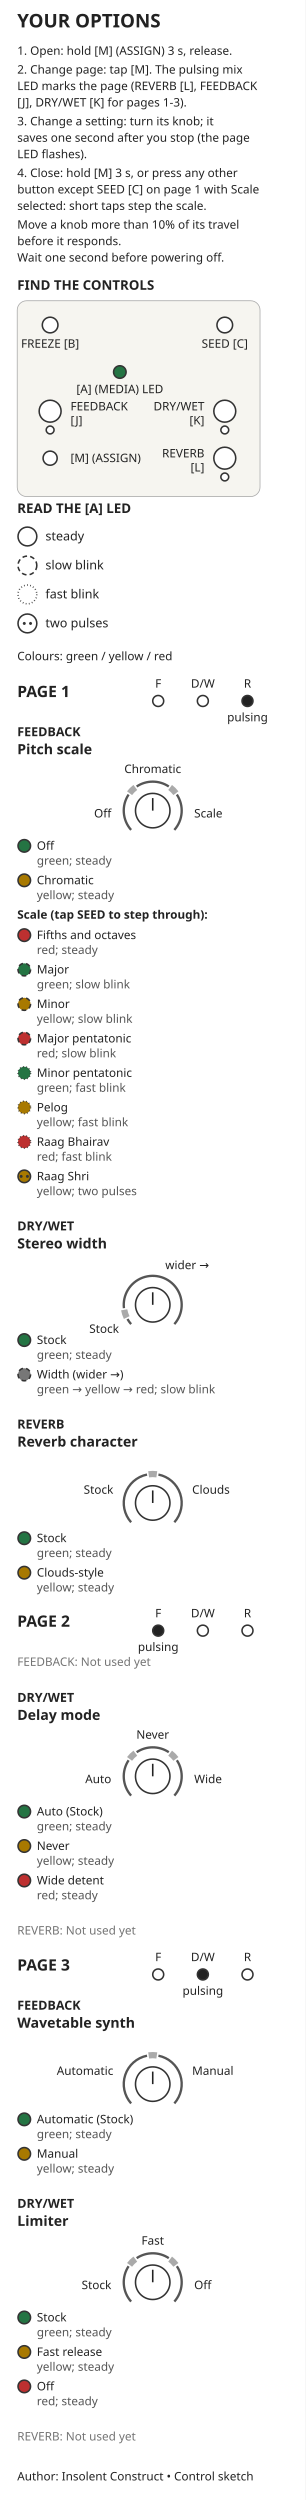
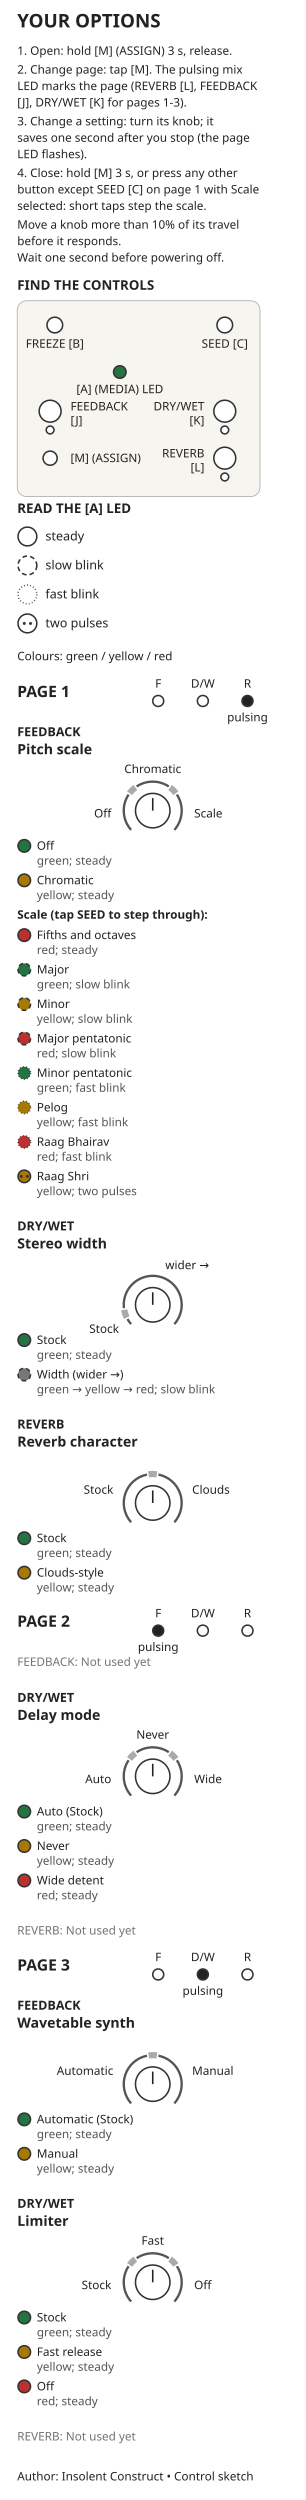
<svg xmlns="http://www.w3.org/2000/svg" width="390" height="3192" viewBox="0 0 390 3192" role="img" aria-labelledby="title desc">
  <rect width="100%" height="100%" fill="white" />
  <g font-family="sans-serif" fill="#222">
    <text x="22" y="35" font-size="24" font-weight="bold" fill="#222" text-anchor="start">YOUR OPTIONS</text>
    <text x="22" y="70" font-size="15" font-weight="normal" fill="#222" text-anchor="start">1. Open: hold [M] (ASSIGN) 3 s, release.</text>
    <text x="22" y="94" font-size="15" font-weight="normal" fill="#222" text-anchor="start">2. Change page: tap [M]. The pulsing mix</text>
    <text x="22" y="115" font-size="15" font-weight="normal" fill="#222" text-anchor="start">LED marks the page (REVERB [L], FEEDBACK</text>
    <text x="22" y="136" font-size="15" font-weight="normal" fill="#222" text-anchor="start">[J], DRY/WET [K] for pages 1-3).</text>
    <text x="22" y="160" font-size="15" font-weight="normal" fill="#222" text-anchor="start">3. Change a setting: turn its knob; it</text>
    <text x="22" y="181" font-size="15" font-weight="normal" fill="#222" text-anchor="start">saves one second after you stop (the page</text>
    <text x="22" y="202" font-size="15" font-weight="normal" fill="#222" text-anchor="start">LED flashes).</text>
    <text x="22" y="226" font-size="15" font-weight="normal" fill="#222" text-anchor="start">4. Close: hold [M] 3 s, or press any other</text>
    <text x="22" y="247" font-size="15" font-weight="normal" fill="#222" text-anchor="start">button except SEED [C] on page 1 with Scale</text>
    <text x="22" y="268" font-size="15" font-weight="normal" fill="#222" text-anchor="start">selected: short taps step the scale.</text>
    <text x="22" y="292" font-size="15" font-weight="normal" fill="#222" text-anchor="start">Move a knob more than 10% of its travel</text>
    <text x="22" y="313" font-size="15" font-weight="normal" fill="#222" text-anchor="start">before it responds.</text>
    <text x="22" y="334" font-size="15" font-weight="normal" fill="#222" text-anchor="start">Wait one second before powering off.</text>
    <text x="22" y="370" font-size="17" font-weight="bold" fill="#222" text-anchor="start">FIND THE CONTROLS</text>
    <rect x="22" y="384" width="310" height="250" rx="12" fill="#f6f5f0" stroke="#aaa" />
-     <circle cx="64" cy="415" r="10" fill="white" stroke="#333" stroke-width="2" />
-     <text x="64" y="444" font-size="15" font-weight="normal" fill="#222" text-anchor="middle">FREEZE [B]</text>
+     <circle cx="70" cy="415" r="10" fill="white" stroke="#333" stroke-width="2" />
+     <text x="70" y="444" font-size="15" font-weight="normal" fill="#222" text-anchor="middle">FREEZE [B]</text>
    <circle cx="287" cy="415" r="10" fill="white" stroke="#333" stroke-width="2" />
    <text x="287" y="444" font-size="15" font-weight="normal" fill="#222" text-anchor="middle">SEED [C]</text>
    <circle cx="153" cy="475" r="8" fill="#247443" stroke="#333" stroke-width="2" />
    <text x="153" y="502" font-size="15" font-weight="normal" fill="#222" text-anchor="middle">[A] (MEDIA) LED</text>
    <circle cx="64" cy="525" r="14" fill="white" stroke="#333" stroke-width="2" />
    <circle cx="64" cy="549" r="5" fill="white" stroke="#333" stroke-width="2" />
    <text x="90" y="524" font-size="15" font-weight="normal" fill="#222" text-anchor="start">FEEDBACK</text>
    <text x="90" y="542" font-size="15" font-weight="normal" fill="#222" text-anchor="start">[J]</text>
    <circle cx="287" cy="525" r="14" fill="white" stroke="#333" stroke-width="2" />
    <circle cx="287" cy="549" r="5" fill="white" stroke="#333" stroke-width="2" />
    <text x="261" y="524" font-size="15" font-weight="normal" fill="#222" text-anchor="end">DRY/WET</text>
    <text x="261" y="542" font-size="15" font-weight="normal" fill="#222" text-anchor="end">[K]</text>
    <circle cx="287" cy="585" r="14" fill="white" stroke="#333" stroke-width="2" />
    <circle cx="287" cy="609" r="5" fill="white" stroke="#333" stroke-width="2" />
    <text x="261" y="584" font-size="15" font-weight="normal" fill="#222" text-anchor="end">REVERB</text>
    <text x="261" y="602" font-size="15" font-weight="normal" fill="#222" text-anchor="end">[L]</text>
    <circle cx="64" cy="585" r="9" fill="white" stroke="#333" stroke-width="2" />
    <text x="90" y="590" font-size="15" font-weight="normal" fill="#222" text-anchor="start">[M] (ASSIGN)</text>
    <text x="22" y="655" font-size="17" font-weight="bold" fill="#222" text-anchor="start">READ THE [A] LED</text>
    <circle cx="35" cy="685" r="12" fill="white" stroke="#333" stroke-width="2" />
    <text x="58" y="690" font-size="16" font-weight="normal" fill="#222" text-anchor="start">steady</text>
    <circle cx="35" cy="722" r="12" fill="white" stroke="#333" stroke-width="2" stroke-dasharray="6 4" />
    <text x="58" y="727" font-size="16" font-weight="normal" fill="#222" text-anchor="start">slow blink</text>
    <circle cx="35" cy="759" r="12" fill="white" stroke="#333" stroke-width="2" stroke-dasharray="1 3" />
    <text x="58" y="764" font-size="16" font-weight="normal" fill="#222" text-anchor="start">fast blink</text>
    <circle cx="35" cy="796" r="12" fill="white" stroke="#333" stroke-width="2" />
    <circle cx="31" cy="796" r="1" fill="#222" stroke="#333" stroke-width="2" />
    <circle cx="39" cy="796" r="1" fill="#222" stroke="#333" stroke-width="2" />
    <text x="58" y="801" font-size="16" font-weight="normal" fill="#222" text-anchor="start">two pulses</text>
    <text x="22" y="843" font-size="15" font-weight="normal" fill="#222" text-anchor="start">Colours: green / yellow / red</text>
    <text x="22" y="890" font-size="20" font-weight="bold" fill="#222" text-anchor="start">PAGE 1</text>
    <text x="202" y="878" font-size="15" font-weight="normal" fill="#222" text-anchor="middle">F</text>
    <circle cx="202" cy="895" r="7" fill="white" stroke="#333" stroke-width="2" />
    <text x="259" y="878" font-size="15" font-weight="normal" fill="#222" text-anchor="middle">D/W</text>
    <circle cx="259" cy="895" r="7" fill="white" stroke="#333" stroke-width="2" />
    <text x="316" y="878" font-size="15" font-weight="normal" fill="#222" text-anchor="middle">R</text>
    <circle cx="316" cy="895" r="7" fill="#222" stroke="#333" stroke-width="2" />
    <text x="316" y="921" font-size="15" font-weight="normal" fill="#222" text-anchor="middle">pulsing</text>
    <text x="22" y="940" font-size="16" font-weight="bold" fill="#222" text-anchor="start">FEEDBACK</text>
    <text x="22" y="963" font-size="18" font-weight="bold" fill="#222" text-anchor="start">Pitch scale</text>
    <circle cx="195.0" cy="1035" r="22" fill="white" stroke="#333" stroke-width="2" />
    <path d="M 195.0 1035 v -16" stroke="#222" stroke-width="2" />
    <path d="M 167.400 1059.642 A 37 37 0 0 1 164.203 1014.492" fill="none" stroke="#555" stroke-width="3" />
    <text x="142.13" y="1043.74" font-size="15" font-weight="normal" fill="#222" text-anchor="end">Off</text>
    <path d="M 174.492 1004.203 A 37 37 0 0 1 215.508 1004.203" fill="none" stroke="#555" stroke-width="3" />
    <text x="195.0" y="987.0" font-size="15" font-weight="normal" fill="#222" text-anchor="middle">Chromatic</text>
    <path d="M 225.797 1014.492 A 37 37 0 0 1 222.600 1059.642" fill="none" stroke="#555" stroke-width="3" />
    <text x="247.87" y="1043.74" font-size="15" font-weight="normal" fill="#222" text-anchor="start">Scale</text>
    <path d="M 165.412 1012.784 A 37 37 0 0 1 172.784 1005.412" fill="none" stroke="#aaa" stroke-width="8" />
    <path d="M 217.216 1005.412 A 37 37 0 0 1 224.588 1012.784" fill="none" stroke="#aaa" stroke-width="8" />
    <circle cx="31" cy="1080" r="8" fill="#247443" stroke="#333" stroke-width="2" />
    <text x="47" y="1085" font-size="15" font-weight="normal" fill="#222" text-anchor="start">Off</text>
    <text x="47" y="1104" font-size="15" font-weight="normal" fill="#555" text-anchor="start">green; steady</text>
    <circle cx="31" cy="1124" r="8" fill="#a87900" stroke="#333" stroke-width="2" />
    <text x="47" y="1129" font-size="15" font-weight="normal" fill="#222" text-anchor="start">Chromatic</text>
    <text x="47" y="1148" font-size="15" font-weight="normal" fill="#555" text-anchor="start">yellow; steady</text>
    <text x="22" y="1173" font-size="15" font-weight="bold" fill="#222" text-anchor="start">Scale (tap SEED to step through):</text>
    <circle cx="31" cy="1194" r="8" fill="#bd3030" stroke="#333" stroke-width="2" />
    <text x="47" y="1199" font-size="15" font-weight="normal" fill="#222" text-anchor="start">Fifths and octaves</text>
    <text x="47" y="1218" font-size="15" font-weight="normal" fill="#555" text-anchor="start">red; steady</text>
    <circle cx="31" cy="1238" r="8" fill="#247443" stroke="#333" stroke-width="2" stroke-dasharray="6 4" />
    <text x="47" y="1243" font-size="15" font-weight="normal" fill="#222" text-anchor="start">Major</text>
    <text x="47" y="1262" font-size="15" font-weight="normal" fill="#555" text-anchor="start">green; slow blink</text>
    <circle cx="31" cy="1282" r="8" fill="#a87900" stroke="#333" stroke-width="2" stroke-dasharray="6 4" />
    <text x="47" y="1287" font-size="15" font-weight="normal" fill="#222" text-anchor="start">Minor</text>
    <text x="47" y="1306" font-size="15" font-weight="normal" fill="#555" text-anchor="start">yellow; slow blink</text>
    <circle cx="31" cy="1326" r="8" fill="#bd3030" stroke="#333" stroke-width="2" stroke-dasharray="6 4" />
    <text x="47" y="1331" font-size="15" font-weight="normal" fill="#222" text-anchor="start">Major pentatonic</text>
    <text x="47" y="1350" font-size="15" font-weight="normal" fill="#555" text-anchor="start">red; slow blink</text>
    <circle cx="31" cy="1370" r="8" fill="#247443" stroke="#333" stroke-width="2" stroke-dasharray="1 3" />
    <text x="47" y="1375" font-size="15" font-weight="normal" fill="#222" text-anchor="start">Minor pentatonic</text>
    <text x="47" y="1394" font-size="15" font-weight="normal" fill="#555" text-anchor="start">green; fast blink</text>
    <circle cx="31" cy="1414" r="8" fill="#a87900" stroke="#333" stroke-width="2" stroke-dasharray="1 3" />
    <text x="47" y="1419" font-size="15" font-weight="normal" fill="#222" text-anchor="start">Pelog</text>
    <text x="47" y="1438" font-size="15" font-weight="normal" fill="#555" text-anchor="start">yellow; fast blink</text>
    <circle cx="31" cy="1458" r="8" fill="#bd3030" stroke="#333" stroke-width="2" stroke-dasharray="1 3" />
    <text x="47" y="1463" font-size="15" font-weight="normal" fill="#222" text-anchor="start">Raag Bhairav</text>
    <text x="47" y="1482" font-size="15" font-weight="normal" fill="#555" text-anchor="start">red; fast blink</text>
    <circle cx="31" cy="1502" r="8" fill="#a87900" stroke="#333" stroke-width="2" />
    <circle cx="27" cy="1502" r="1" fill="#222" stroke="#333" stroke-width="2" />
    <circle cx="35" cy="1502" r="1" fill="#222" stroke="#333" stroke-width="2" />
    <text x="47" y="1507" font-size="15" font-weight="normal" fill="#222" text-anchor="start">Raag Shri</text>
    <text x="47" y="1526" font-size="15" font-weight="normal" fill="#555" text-anchor="start">yellow; two pulses</text>
    <text x="22" y="1571" font-size="16" font-weight="bold" fill="#222" text-anchor="start">DRY/WET</text>
    <text x="22" y="1594" font-size="18" font-weight="bold" fill="#222" text-anchor="start">Stereo width</text>
    <circle cx="195.0" cy="1666" r="22" fill="white" stroke="#333" stroke-width="2" />
    <path d="M 195.0 1666 v -16" stroke="#222" stroke-width="2" />
    <path d="M 167.400 1690.642 A 37 37 0 0 1 162.746 1684.130" fill="none" stroke="#555" stroke-width="3" />
    <text x="151.88" y="1701.81" font-size="15" font-weight="normal" fill="#222" text-anchor="end">Stock</text>
    <path d="M 158.250 1670.291 A 37 37 0 1 1 222.600 1690.642" fill="none" stroke="#555" stroke-width="3" />
    <text x="210.98" y="1620.47" font-size="15" font-weight="normal" fill="#222" text-anchor="start">wider →</text>
    <path d="M 161.773 1682.278 A 37 37 0 0 1 158.551 1672.361" fill="none" stroke="#aaa" stroke-width="8" />
    <circle cx="31" cy="1711" r="8" fill="#247443" stroke="#333" stroke-width="2" />
    <text x="47" y="1716" font-size="15" font-weight="normal" fill="#222" text-anchor="start">Stock</text>
    <text x="47" y="1735" font-size="15" font-weight="normal" fill="#555" text-anchor="start">green; steady</text>
    <circle cx="31" cy="1755" r="8" fill="#777" stroke="#333" stroke-width="2" stroke-dasharray="6 4" />
    <text x="47" y="1760" font-size="15" font-weight="normal" fill="#222" text-anchor="start">Width (wider →)</text>
    <text x="47" y="1779" font-size="15" font-weight="normal" fill="#555" text-anchor="start">green → yellow → red; slow blink</text>
    <text x="22" y="1824" font-size="16" font-weight="bold" fill="#222" text-anchor="start">REVERB</text>
    <text x="22" y="1847" font-size="18" font-weight="bold" fill="#222" text-anchor="start">Reverb character</text>
    <circle cx="195.0" cy="1919" r="22" fill="white" stroke="#333" stroke-width="2" />
    <path d="M 195.0 1919 v -16" stroke="#222" stroke-width="2" />
    <path d="M 167.400 1943.642 A 37 37 0 0 1 187.725 1882.722" fill="none" stroke="#555" stroke-width="3" />
    <text x="144.72" y="1907.23" font-size="15" font-weight="normal" fill="#222" text-anchor="end">Stock</text>
    <path d="M 202.275 1882.722 A 37 37 0 0 1 222.600 1943.642" fill="none" stroke="#555" stroke-width="3" />
    <text x="245.28" y="1907.23" font-size="15" font-weight="normal" fill="#222" text-anchor="start">Clouds</text>
    <path d="M 189.787 1882.369 A 37 37 0 0 1 200.213 1882.369" fill="none" stroke="#aaa" stroke-width="8" />
    <circle cx="31" cy="1964" r="8" fill="#247443" stroke="#333" stroke-width="2" />
    <text x="47" y="1969" font-size="15" font-weight="normal" fill="#222" text-anchor="start">Stock</text>
    <text x="47" y="1988" font-size="15" font-weight="normal" fill="#555" text-anchor="start">green; steady</text>
    <circle cx="31" cy="2008" r="8" fill="#a87900" stroke="#333" stroke-width="2" />
    <text x="47" y="2013" font-size="15" font-weight="normal" fill="#222" text-anchor="start">Clouds-style</text>
    <text x="47" y="2032" font-size="15" font-weight="normal" fill="#555" text-anchor="start">yellow; steady</text>
    <text x="22" y="2077" font-size="20" font-weight="bold" fill="#222" text-anchor="start">PAGE 2</text>
    <text x="202" y="2065" font-size="15" font-weight="normal" fill="#222" text-anchor="middle">F</text>
    <circle cx="202" cy="2082" r="7" fill="#222" stroke="#333" stroke-width="2" />
    <text x="202" y="2108" font-size="15" font-weight="normal" fill="#222" text-anchor="middle">pulsing</text>
    <text x="259" y="2065" font-size="15" font-weight="normal" fill="#222" text-anchor="middle">D/W</text>
    <circle cx="259" cy="2082" r="7" fill="white" stroke="#333" stroke-width="2" />
    <text x="316" y="2065" font-size="15" font-weight="normal" fill="#222" text-anchor="middle">R</text>
    <circle cx="316" cy="2082" r="7" fill="white" stroke="#333" stroke-width="2" />
    <text x="22" y="2127" font-size="15" font-weight="normal" fill="#737373" text-anchor="start">FEEDBACK: Not used yet</text>
    <text x="22" y="2173" font-size="16" font-weight="bold" fill="#222" text-anchor="start">DRY/WET</text>
    <text x="22" y="2196" font-size="18" font-weight="bold" fill="#222" text-anchor="start">Delay mode</text>
    <circle cx="195.0" cy="2268" r="22" fill="white" stroke="#333" stroke-width="2" />
    <path d="M 195.0 2268 v -16" stroke="#222" stroke-width="2" />
    <path d="M 167.400 2292.642 A 37 37 0 0 1 164.203 2247.492" fill="none" stroke="#555" stroke-width="3" />
    <text x="142.13" y="2276.74" font-size="15" font-weight="normal" fill="#222" text-anchor="end">Auto</text>
    <path d="M 174.492 2237.203 A 37 37 0 0 1 215.508 2237.203" fill="none" stroke="#555" stroke-width="3" />
    <text x="195.0" y="2220.0" font-size="15" font-weight="normal" fill="#222" text-anchor="middle">Never</text>
    <path d="M 225.797 2247.492 A 37 37 0 0 1 222.600 2292.642" fill="none" stroke="#555" stroke-width="3" />
    <text x="247.87" y="2276.74" font-size="15" font-weight="normal" fill="#222" text-anchor="start">Wide</text>
    <path d="M 165.412 2245.784 A 37 37 0 0 1 172.784 2238.412" fill="none" stroke="#aaa" stroke-width="8" />
    <path d="M 217.216 2238.412 A 37 37 0 0 1 224.588 2245.784" fill="none" stroke="#aaa" stroke-width="8" />
    <circle cx="31" cy="2313" r="8" fill="#247443" stroke="#333" stroke-width="2" />
    <text x="47" y="2318" font-size="15" font-weight="normal" fill="#222" text-anchor="start">Auto (Stock)</text>
    <text x="47" y="2337" font-size="15" font-weight="normal" fill="#555" text-anchor="start">green; steady</text>
    <circle cx="31" cy="2357" r="8" fill="#a87900" stroke="#333" stroke-width="2" />
    <text x="47" y="2362" font-size="15" font-weight="normal" fill="#222" text-anchor="start">Never</text>
    <text x="47" y="2381" font-size="15" font-weight="normal" fill="#555" text-anchor="start">yellow; steady</text>
    <circle cx="31" cy="2401" r="8" fill="#bd3030" stroke="#333" stroke-width="2" />
    <text x="47" y="2406" font-size="15" font-weight="normal" fill="#222" text-anchor="start">Wide detent</text>
    <text x="47" y="2425" font-size="15" font-weight="normal" fill="#555" text-anchor="start">red; steady</text>
    <text x="22" y="2470" font-size="15" font-weight="normal" fill="#737373" text-anchor="start">REVERB: Not used yet</text>
    <text x="22" y="2516" font-size="20" font-weight="bold" fill="#222" text-anchor="start">PAGE 3</text>
    <text x="202" y="2504" font-size="15" font-weight="normal" fill="#222" text-anchor="middle">F</text>
    <circle cx="202" cy="2521" r="7" fill="white" stroke="#333" stroke-width="2" />
    <text x="259" y="2504" font-size="15" font-weight="normal" fill="#222" text-anchor="middle">D/W</text>
    <circle cx="259" cy="2521" r="7" fill="#222" stroke="#333" stroke-width="2" />
    <text x="259" y="2547" font-size="15" font-weight="normal" fill="#222" text-anchor="middle">pulsing</text>
    <text x="316" y="2504" font-size="15" font-weight="normal" fill="#222" text-anchor="middle">R</text>
    <circle cx="316" cy="2521" r="7" fill="white" stroke="#333" stroke-width="2" />
    <text x="22" y="2566" font-size="16" font-weight="bold" fill="#222" text-anchor="start">FEEDBACK</text>
    <text x="22" y="2589" font-size="18" font-weight="bold" fill="#222" text-anchor="start">Wavetable synth</text>
    <circle cx="195.0" cy="2661" r="22" fill="white" stroke="#333" stroke-width="2" />
    <path d="M 195.0 2661 v -16" stroke="#222" stroke-width="2" />
    <path d="M 167.400 2685.642 A 37 37 0 0 1 187.725 2624.722" fill="none" stroke="#555" stroke-width="3" />
    <text x="144.72" y="2649.23" font-size="15" font-weight="normal" fill="#222" text-anchor="end">Automatic</text>
    <path d="M 202.275 2624.722 A 37 37 0 0 1 222.600 2685.642" fill="none" stroke="#555" stroke-width="3" />
    <text x="245.28" y="2649.23" font-size="15" font-weight="normal" fill="#222" text-anchor="start">Manual</text>
    <path d="M 189.787 2624.369 A 37 37 0 0 1 200.213 2624.369" fill="none" stroke="#aaa" stroke-width="8" />
    <circle cx="31" cy="2706" r="8" fill="#247443" stroke="#333" stroke-width="2" />
    <text x="47" y="2711" font-size="15" font-weight="normal" fill="#222" text-anchor="start">Automatic (Stock)</text>
    <text x="47" y="2730" font-size="15" font-weight="normal" fill="#555" text-anchor="start">green; steady</text>
    <circle cx="31" cy="2750" r="8" fill="#a87900" stroke="#333" stroke-width="2" />
    <text x="47" y="2755" font-size="15" font-weight="normal" fill="#222" text-anchor="start">Manual</text>
    <text x="47" y="2774" font-size="15" font-weight="normal" fill="#555" text-anchor="start">yellow; steady</text>
    <text x="22" y="2819" font-size="16" font-weight="bold" fill="#222" text-anchor="start">DRY/WET</text>
    <text x="22" y="2842" font-size="18" font-weight="bold" fill="#222" text-anchor="start">Limiter</text>
    <circle cx="195.0" cy="2914" r="22" fill="white" stroke="#333" stroke-width="2" />
    <path d="M 195.0 2914 v -16" stroke="#222" stroke-width="2" />
    <path d="M 167.400 2938.642 A 37 37 0 0 1 164.203 2893.492" fill="none" stroke="#555" stroke-width="3" />
    <text x="142.13" y="2922.74" font-size="15" font-weight="normal" fill="#222" text-anchor="end">Stock</text>
    <path d="M 174.492 2883.203 A 37 37 0 0 1 215.508 2883.203" fill="none" stroke="#555" stroke-width="3" />
    <text x="195.0" y="2866.0" font-size="15" font-weight="normal" fill="#222" text-anchor="middle">Fast</text>
    <path d="M 225.797 2893.492 A 37 37 0 0 1 222.600 2938.642" fill="none" stroke="#555" stroke-width="3" />
    <text x="247.87" y="2922.74" font-size="15" font-weight="normal" fill="#222" text-anchor="start">Off</text>
    <path d="M 165.412 2891.784 A 37 37 0 0 1 172.784 2884.412" fill="none" stroke="#aaa" stroke-width="8" />
    <path d="M 217.216 2884.412 A 37 37 0 0 1 224.588 2891.784" fill="none" stroke="#aaa" stroke-width="8" />
    <circle cx="31" cy="2959" r="8" fill="#247443" stroke="#333" stroke-width="2" />
    <text x="47" y="2964" font-size="15" font-weight="normal" fill="#222" text-anchor="start">Stock</text>
    <text x="47" y="2983" font-size="15" font-weight="normal" fill="#555" text-anchor="start">green; steady</text>
    <circle cx="31" cy="3003" r="8" fill="#a87900" stroke="#333" stroke-width="2" />
    <text x="47" y="3008" font-size="15" font-weight="normal" fill="#222" text-anchor="start">Fast release</text>
    <text x="47" y="3027" font-size="15" font-weight="normal" fill="#555" text-anchor="start">yellow; steady</text>
    <circle cx="31" cy="3047" r="8" fill="#bd3030" stroke="#333" stroke-width="2" />
    <text x="47" y="3052" font-size="15" font-weight="normal" fill="#222" text-anchor="start">Off</text>
    <text x="47" y="3071" font-size="15" font-weight="normal" fill="#555" text-anchor="start">red; steady</text>
    <text x="22" y="3116" font-size="15" font-weight="normal" fill="#737373" text-anchor="start">REVERB: Not used yet</text>
    <text x="22" y="3167" font-size="15" font-weight="normal" fill="#222" text-anchor="start">Author: Insolent Construct • Control sketch</text>
  </g>
</svg>
